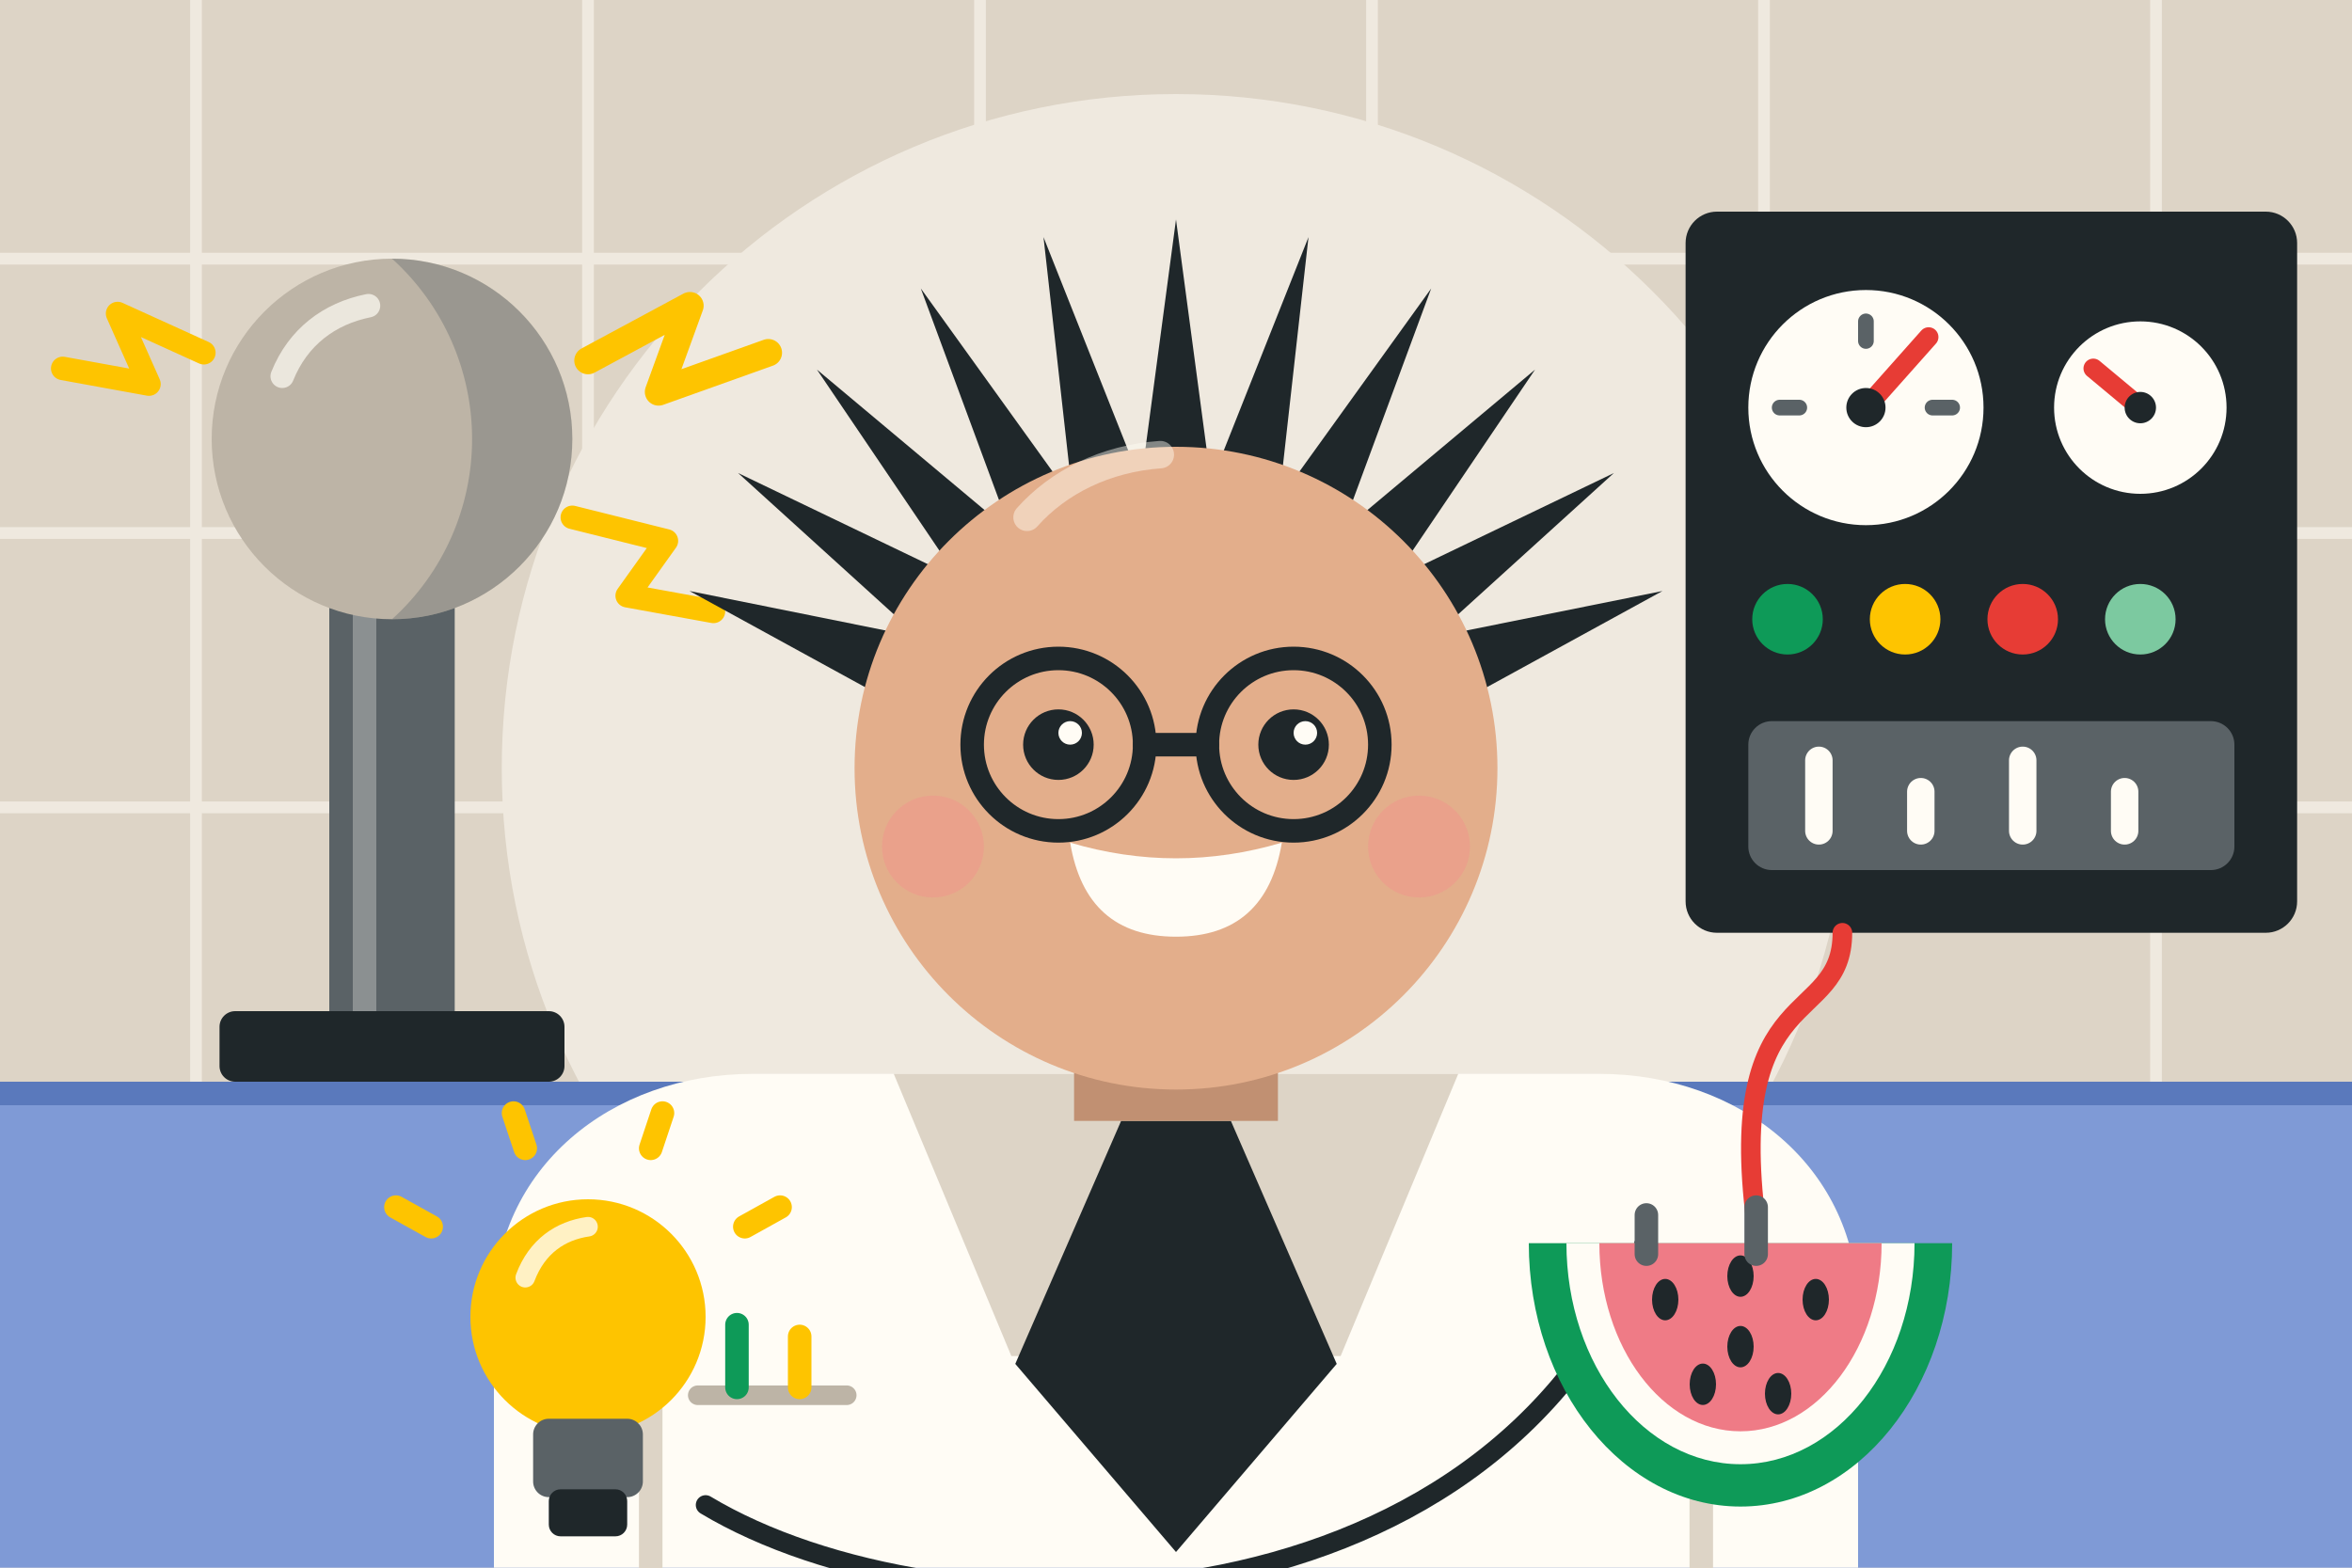
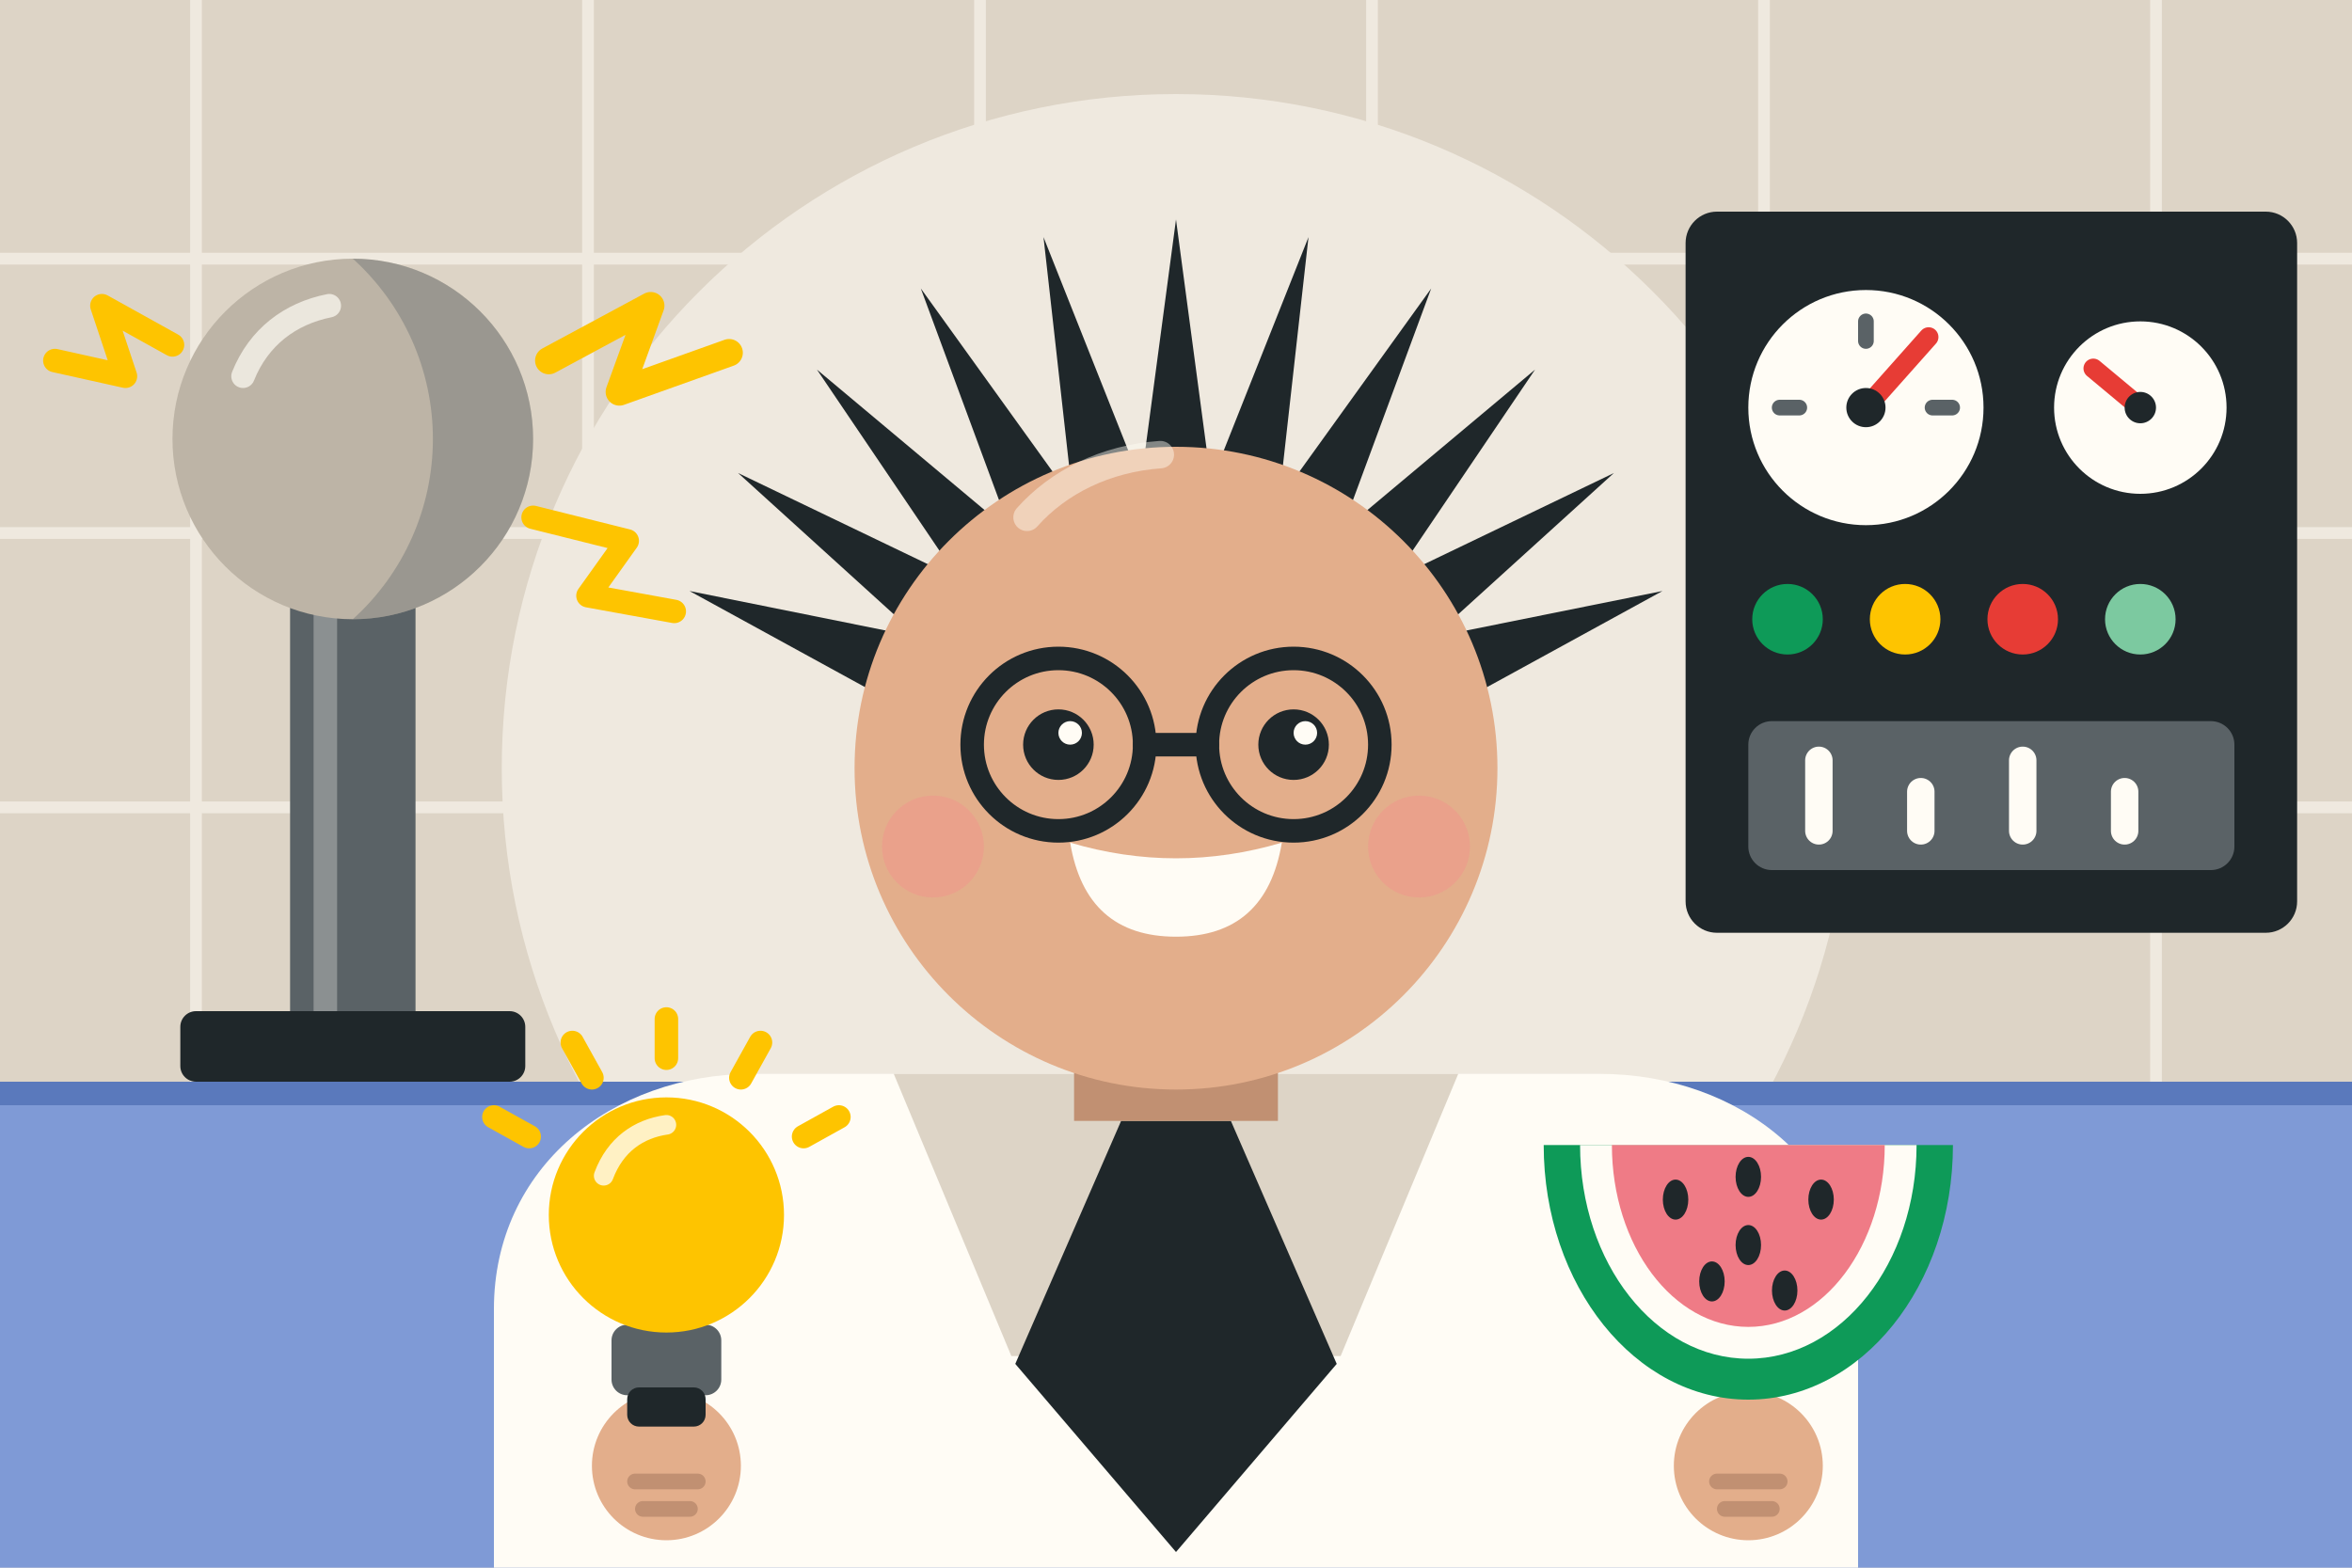
<svg xmlns="http://www.w3.org/2000/svg" viewBox="0 0 600 400">
  <rect x="0" y="0" width="600" height="400" fill="#ddd4c6" />
  <path d="M0 66H600M0 136H600M0 206H600" fill="none" stroke="#efe9df" stroke-width="3" stroke-linecap="butt" stroke-linejoin="round" />
  <path d="M50 0V276M150 0V276M250 0V276M350 0V276M450 0V276M550 0V276" fill="none" stroke="#efe9df" stroke-width="3" stroke-linecap="butt" stroke-linejoin="round" />
  <circle cx="300" cy="196" r="172" fill="#efe9df" />
-   <rect x="84" y="150" width="32" height="112" fill="#5a6266" />
-   <rect x="90" y="150" width="6" height="112" fill="#fffcf5" opacity="0.3" />
-   <rect x="56" y="258" width="88" height="18" rx="4" fill="#1f272a" />
-   <circle cx="100" cy="112" r="46" fill="#bdb4a6" />
-   <path d="M100 66a46 46 0 010 92 62 62 0 000-92z" fill="#5a6266" opacity="0.35" />
-   <path d="M72 96c4-10 12-16 22-18" fill="none" stroke="#fffcf5" stroke-width="6" stroke-linecap="round" stroke-linejoin="round" opacity="0.7" />
-   <path d="M150 92l26-14-8 22 28-10" fill="none" stroke="#fec400" stroke-width="7" stroke-linecap="round" stroke-linejoin="round" />
-   <path d="M146 132l24 6-10 14 22 4" fill="none" stroke="#fec400" stroke-width="6" stroke-linecap="round" stroke-linejoin="round" />
-   <path d="M52 90l-22-10 8 18-22-4" fill="none" stroke="#fec400" stroke-width="6" stroke-linecap="round" stroke-linejoin="round" />
+   <rect x="74" y="150" width="32" height="112" fill="#5a6266" />
+   <rect x="80" y="150" width="6" height="112" fill="#fffcf5" opacity="0.3" />
+   <rect x="46" y="258" width="88" height="18" rx="4" fill="#1f272a" />
+   <circle cx="90" cy="112" r="46" fill="#bdb4a6" />
+   <path d="M90 66a46 46 0 010 92 62 62 0 000-92z" fill="#5a6266" opacity="0.35" />
+   <path d="M62 96c4-10 12-16 22-18" fill="none" stroke="#fffcf5" stroke-width="6" stroke-linecap="round" stroke-linejoin="round" opacity="0.7" />
+   <path d="M140 92l26-14-8 22 28-10" fill="none" stroke="#fec400" stroke-width="7" stroke-linecap="round" stroke-linejoin="round" />
+   <path d="M136 132l24 6-10 14 22 4" fill="none" stroke="#fec400" stroke-width="6" stroke-linecap="round" stroke-linejoin="round" />
+   <path d="M44 88l-18-10 6 18-18-4" fill="none" stroke="#fec400" stroke-width="6" stroke-linecap="round" stroke-linejoin="round" />
  <rect x="430" y="54" width="156" height="184" rx="8" fill="#1f272a" />
  <circle cx="476" cy="104" r="30" fill="#fffcf5" />
  <path d="M476 104l16-18" fill="none" stroke="#e73c35" stroke-width="5" stroke-linecap="round" stroke-linejoin="round" />
  <circle cx="476" cy="104" r="5" fill="#1f272a" />
  <path d="M454 104h5M493 104h5M476 82v5" fill="none" stroke="#5a6266" stroke-width="4" stroke-linecap="round" stroke-linejoin="round" />
  <circle cx="546" cy="104" r="22" fill="#fffcf5" />
  <path d="M546 104l-12-10" fill="none" stroke="#e73c35" stroke-width="5" stroke-linecap="round" stroke-linejoin="round" />
  <circle cx="546" cy="104" r="4" fill="#1f272a" />
  <circle cx="456" cy="158" r="9" fill="#0e9a58" />
  <circle cx="486" cy="158" r="9" fill="#fec400" />
  <circle cx="516" cy="158" r="9" fill="#e73c35" />
  <circle cx="546" cy="158" r="9" fill="#7cc9a0" />
-   <circle cx="572" cy="158" r="0" fill="#1f272a" />
  <rect x="446" y="184" width="124" height="38" rx="6" fill="#5a6266" />
  <path d="M464 212v-18M490 212v-10M516 212v-18M542 212v-10" fill="none" stroke="#fffcf5" stroke-width="7" stroke-linecap="round" stroke-linejoin="round" />
  <rect x="0" y="276" width="600" height="124" fill="#7f9ad6" />
  <rect x="0" y="276" width="600" height="6" fill="#3558a2" opacity="0.5" />
  <path d="M226.1 178.3L175.9 150.8L232.0 162.1Z" fill="#1f272a" />
  <path d="M232.6 160.9L188.3 120.7L242.2 146.6Z" fill="#1f272a" />
  <path d="M243.1 145.6L208.4 94.3L255.9 134.1Z" fill="#1f272a" />
  <path d="M257.0 133.4L234.9 73.6L272.1 125.3Z" fill="#1f272a" />
  <path d="M273.4 124.8L266.2 60.5L290.1 120.7Z" fill="#1f272a" />
  <path d="M291.4 120.5L300.0 56.0L308.6 120.5Z" fill="#1f272a" />
  <path d="M309.9 120.7L333.8 60.5L326.6 124.8Z" fill="#1f272a" />
  <path d="M327.9 125.3L365.1 73.6L343.0 133.4Z" fill="#1f272a" />
  <path d="M344.1 134.1L391.6 94.3L356.9 145.6Z" fill="#1f272a" />
  <path d="M357.8 146.6L411.7 120.7L367.4 160.9Z" fill="#1f272a" />
  <path d="M368.0 162.1L424.1 150.8L373.9 178.3Z" fill="#1f272a" />
  <path d="M126 400v-66c0-36 30-60 66-60h216c36 0 66 24 66 60v66z" fill="#fffcf5" />
-   <path d="M166 400v-50M434 400v-50" fill="none" stroke="#ddd4c6" stroke-width="6" stroke-linecap="round" stroke-linejoin="round" />
  <path d="M228 274h144l-30 72h-84z" fill="#ddd4c6" />
  <path d="M286 286h28l27 62-41 48-41-48z" fill="#1f272a" />
-   <path d="M178 356h38" fill="none" stroke="#bdb4a6" stroke-width="5" stroke-linecap="round" stroke-linejoin="round" />
-   <path d="M188 354v-16" fill="none" stroke="#0e9a58" stroke-width="6" stroke-linecap="round" stroke-linejoin="round" />
-   <path d="M204 354v-13" fill="none" stroke="#fec400" stroke-width="6" stroke-linecap="round" stroke-linejoin="round" />
  <rect x="274" y="250" width="52" height="36" fill="#c19072" />
  <circle cx="300" cy="196" r="82" fill="#e3ae8b" />
  <circle cx="238" cy="216" r="13" fill="#f2918c" opacity="0.45" />
  <circle cx="362" cy="216" r="13" fill="#f2918c" opacity="0.45" />
  <path d="M262 132c8-9 20-15 34-16" fill="none" stroke="#fffcf5" stroke-width="7" stroke-linecap="round" stroke-linejoin="round" opacity="0.45" />
  <circle cx="270" cy="190" r="22" fill="none" stroke="#1f272a" stroke-width="6" />
  <circle cx="330" cy="190" r="22" fill="none" stroke="#1f272a" stroke-width="6" />
  <path d="M292 190h16" fill="none" stroke="#1f272a" stroke-width="6" stroke-linecap="round" stroke-linejoin="round" />
  <circle cx="270" cy="190" r="9" fill="#1f272a" />
  <circle cx="330" cy="190" r="9" fill="#1f272a" />
  <circle cx="273" cy="187" r="3" fill="#fffcf5" />
  <circle cx="333" cy="187" r="3" fill="#fffcf5" />
  <path d="M273 215q27 8 54 0q-4 24-27 24t-27-24z" fill="#fffcf5" />
-   <path d="M448 312C440 250 470 262 470 238" fill="none" stroke="#e73c35" stroke-width="5" stroke-linecap="round" stroke-linejoin="round" />
-   <path d="M420 316C380 420 240 420 180 384" fill="none" stroke="#1f272a" stroke-width="5" stroke-linecap="round" stroke-linejoin="round" />
-   <g transform="translate(384 286) scale(3.75)">
+   <path d="M135 290l-9 -5" fill="none" stroke="#fec400" stroke-width="6" stroke-linecap="round" stroke-linejoin="round" />
+   <path d="M151 275l-5 -9" fill="none" stroke="#fec400" stroke-width="6" stroke-linecap="round" stroke-linejoin="round" />
+   <path d="M170 270l0 -10" fill="none" stroke="#fec400" stroke-width="6" stroke-linecap="round" stroke-linejoin="round" />
+   <path d="M189 275l5 -9" fill="none" stroke="#fec400" stroke-width="6" stroke-linecap="round" stroke-linejoin="round" />
+   <path d="M205 290l9 -5" fill="none" stroke="#fec400" stroke-width="6" stroke-linecap="round" stroke-linejoin="round" />
+   <circle cx="170" cy="374" r="19" fill="#e3ae8b" />
+   <path d="M162 378h16M164 385h12" fill="none" stroke="#c19072" stroke-width="4" stroke-linecap="round" stroke-linejoin="round" />
+   <rect x="156" y="338" width="28" height="18" rx="4" fill="#5a6266" />
+   <rect x="160" y="354" width="20" height="10" rx="3" fill="#1f272a" />
+   <circle cx="170" cy="310" r="30" fill="#fec400" />
+   <path d="M154 300c3-8 9-12 16-13" fill="none" stroke="#fffcf5" stroke-width="5" stroke-linecap="round" stroke-linejoin="round" opacity="0.8" />
+   <circle cx="446" cy="374" r="19" fill="#e3ae8b" />
+   <path d="M438 378h16M440 385h12" fill="none" stroke="#c19072" stroke-width="4" stroke-linecap="round" stroke-linejoin="round" />
+   <g transform="translate(388 262) scale(3.625)">
    <path d="M5 26H95A45 56 0 0 1 5 26Z" fill="#0e9a58" transform="scale(0.32)" />
    <path d="M13 26H87A37 47 0 0 1 13 26Z" fill="#fffcf5" transform="scale(0.32)" />
    <path d="M20 26H80A30 40 0 0 1 20 26Z" fill="#ef7b86" transform="scale(0.32)" />
    <ellipse cx="34" cy="38" rx="2.8" ry="4.4" fill="#1f272a" transform="scale(0.32)" />
    <ellipse cx="50" cy="48" rx="2.8" ry="4.4" fill="#1f272a" transform="scale(0.32)" />
    <ellipse cx="66" cy="38" rx="2.8" ry="4.4" fill="#1f272a" transform="scale(0.32)" />
    <ellipse cx="42" cy="56" rx="2.8" ry="4.4" fill="#1f272a" transform="scale(0.32)" />
    <ellipse cx="58" cy="58" rx="2.8" ry="4.4" fill="#1f272a" transform="scale(0.32)" />
    <ellipse cx="50" cy="33" rx="2.8" ry="4.4" fill="#1f272a" transform="scale(0.32)" />
  </g>
-   <path d="M448 320v-12M420 320v-10" fill="none" stroke="#5a6266" stroke-width="6" stroke-linecap="round" stroke-linejoin="round" />
-   <path d="M110 313l-9 -5" fill="none" stroke="#fec400" stroke-width="6" stroke-linecap="round" stroke-linejoin="round" />
-   <path d="M134 293l-3 -9" fill="none" stroke="#fec400" stroke-width="6" stroke-linecap="round" stroke-linejoin="round" />
-   <path d="M166 293l3 -9" fill="none" stroke="#fec400" stroke-width="6" stroke-linecap="round" stroke-linejoin="round" />
-   <path d="M190 313l9 -5" fill="none" stroke="#fec400" stroke-width="6" stroke-linecap="round" stroke-linejoin="round" />
-   <circle cx="150" cy="336" r="30" fill="#fec400" />
-   <path d="M134 326c3-8 9-12 16-13" fill="none" stroke="#fffcf5" stroke-width="5" stroke-linecap="round" stroke-linejoin="round" opacity="0.8" />
-   <rect x="136" y="362" width="28" height="20" rx="4" fill="#5a6266" />
-   <rect x="140" y="380" width="20" height="12" rx="3" fill="#1f272a" />
</svg>
